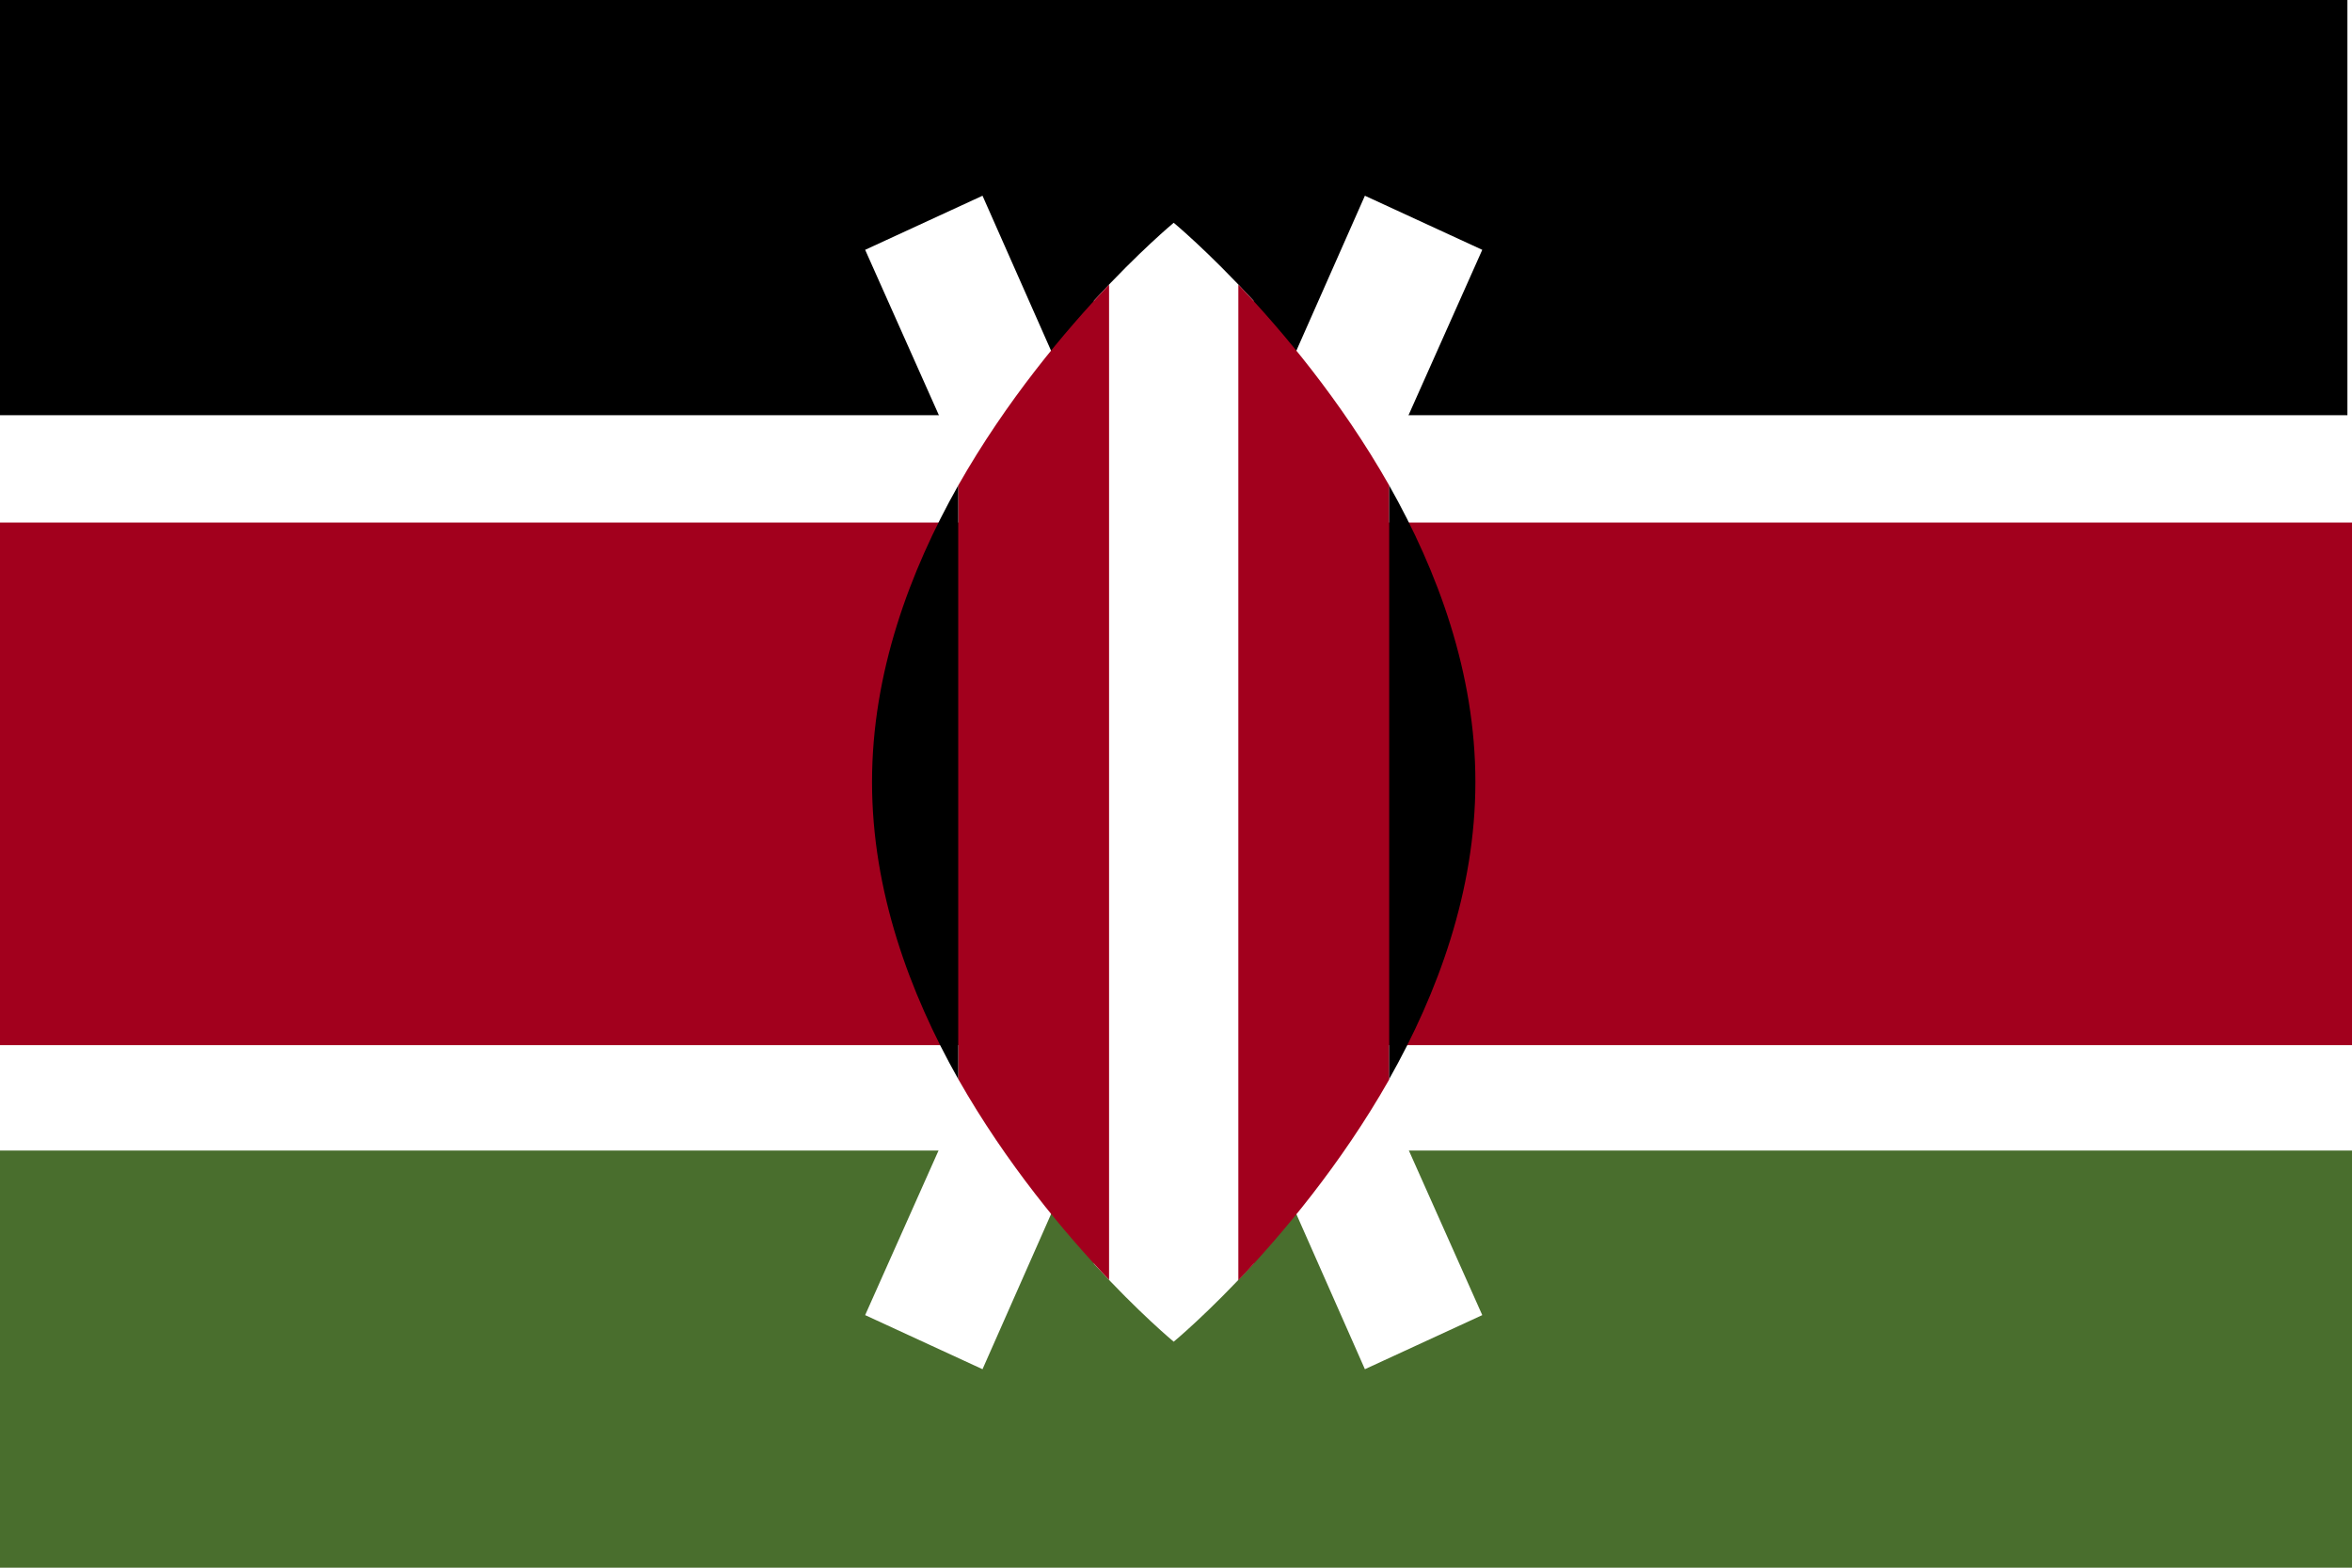
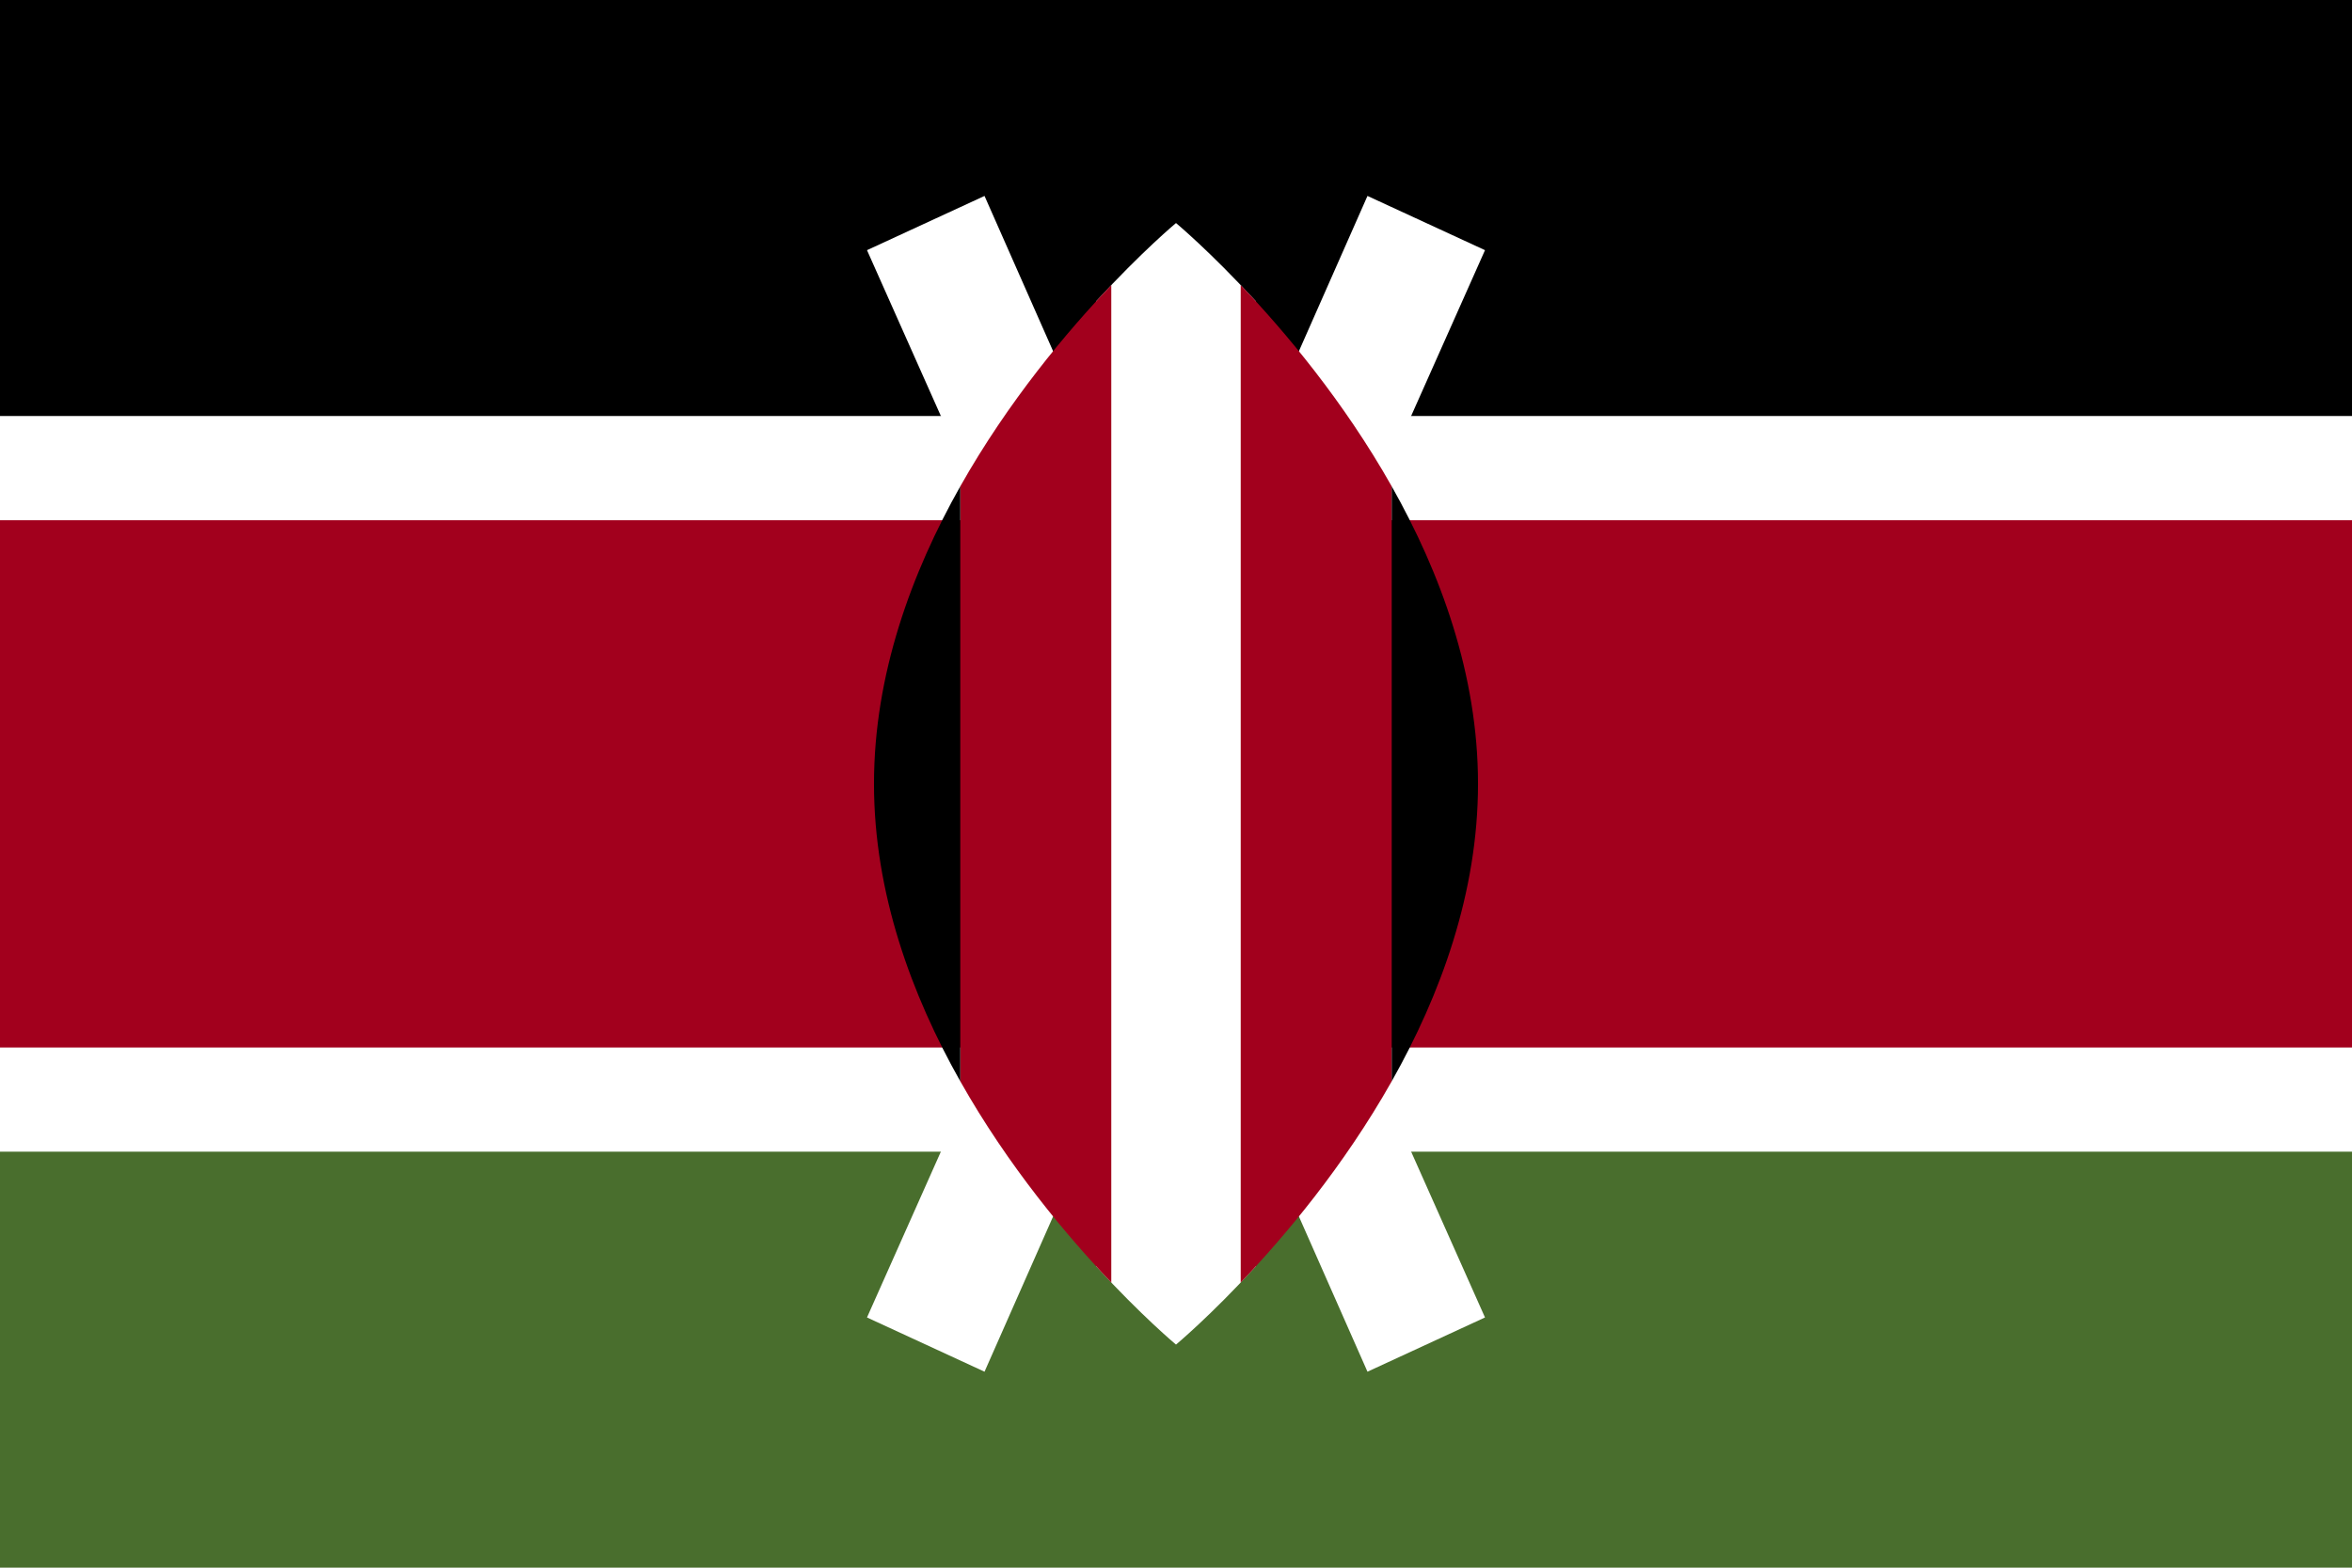
- <svg xmlns="http://www.w3.org/2000/svg" viewBox="0 0 513 342">
-   <path fill="#FFF" d="M0 0h513v342H0z" />
-   <path d="M0 0h512v90.579H0z" />
-   <path fill="#496E2D" d="M0 251h513v91H0z" />
-   <path fill="#A2001D" d="M0 114h513v114H0z" />
+ <svg xmlns="http://www.w3.org/2000/svg" viewBox="0 85.333 512 341.333">
+   <path fill="#FFF" d="M0 85.331h512v341.337H0z" />
+   <path d="M0 85.331h512v90.579H0z" />
+   <path fill="#496E2D" d="M0 336.089h512v90.568H0z" />
+   <path fill="#A2001D" d="M0 198.606h512v114.799H0z" />
  <g fill="#FFF">
-     <path d="m323.3 54.5-25.6-11.8L256 137l-41.7-94.3-25.6 11.8 51.8 116.2-51.8 116.2 25.6 11.8 41.7-94.4 41.7 94.4 25.6-11.8-51.8-116.2z" />
-     <path d="M273.4 65.6c-9.9-10.8-17.4-17-17.4-17s-7.5 6.2-17.4 17v210.1c9.9 10.8 17.4 17 17.4 17s7.5-6.2 17.4-17V65.6z" />
+     <path d="m323.265 139.803-25.583-11.809L256 222.376l-41.682-94.382-25.583 11.809 51.749 116.191-51.749 116.192 25.583 11.808L256 289.613l41.682 94.381 25.583-11.808-51.749-116.192z" />
+     <path d="M273.376 150.931C263.472 140.115 256 133.898 256 133.898s-7.472 6.216-17.376 17.032v210.127C248.528 371.873 256 378.091 256 378.091s7.472-6.216 17.376-17.033V150.931z" />
  </g>
  <g fill="#A2001D">
-     <path d="M209 105.9v129.5c10.5 18.5 23.3 33.7 32.9 43.8V62.1c-9.6 10.1-22.4 25.3-32.9 43.8zM303 105.9c-10.5-18.5-23.3-33.7-32.9-43.8v217.2c9.6-10.1 22.4-25.3 32.9-43.8V105.9z" />
+     <path d="M209.04 191.226v129.535c10.465 18.542 23.274 33.742 32.872 43.818V147.408c-9.599 10.076-22.408 25.275-32.872 43.818zM302.96 191.226c-10.465-18.543-23.274-33.742-32.872-43.818V364.58c9.599-10.077 22.407-25.276 32.872-43.818V191.226z" />
  </g>
-   <path d="M303 105.9v129.5c10.6-18.8 18.8-41 18.8-64.8s-8.2-45.9-18.8-64.7zM209 105.9v129.5c-10.6-18.8-18.8-41-18.8-64.8s8.2-45.9 18.8-64.7z" />
+   <path d="M302.96 191.226v129.535c10.594-18.774 18.784-40.973 18.784-64.767s-8.19-45.993-18.784-64.768zM209.04 191.226v129.535c-10.594-18.774-18.784-40.973-18.784-64.767s8.19-45.993 18.784-64.768z" />
</svg>
